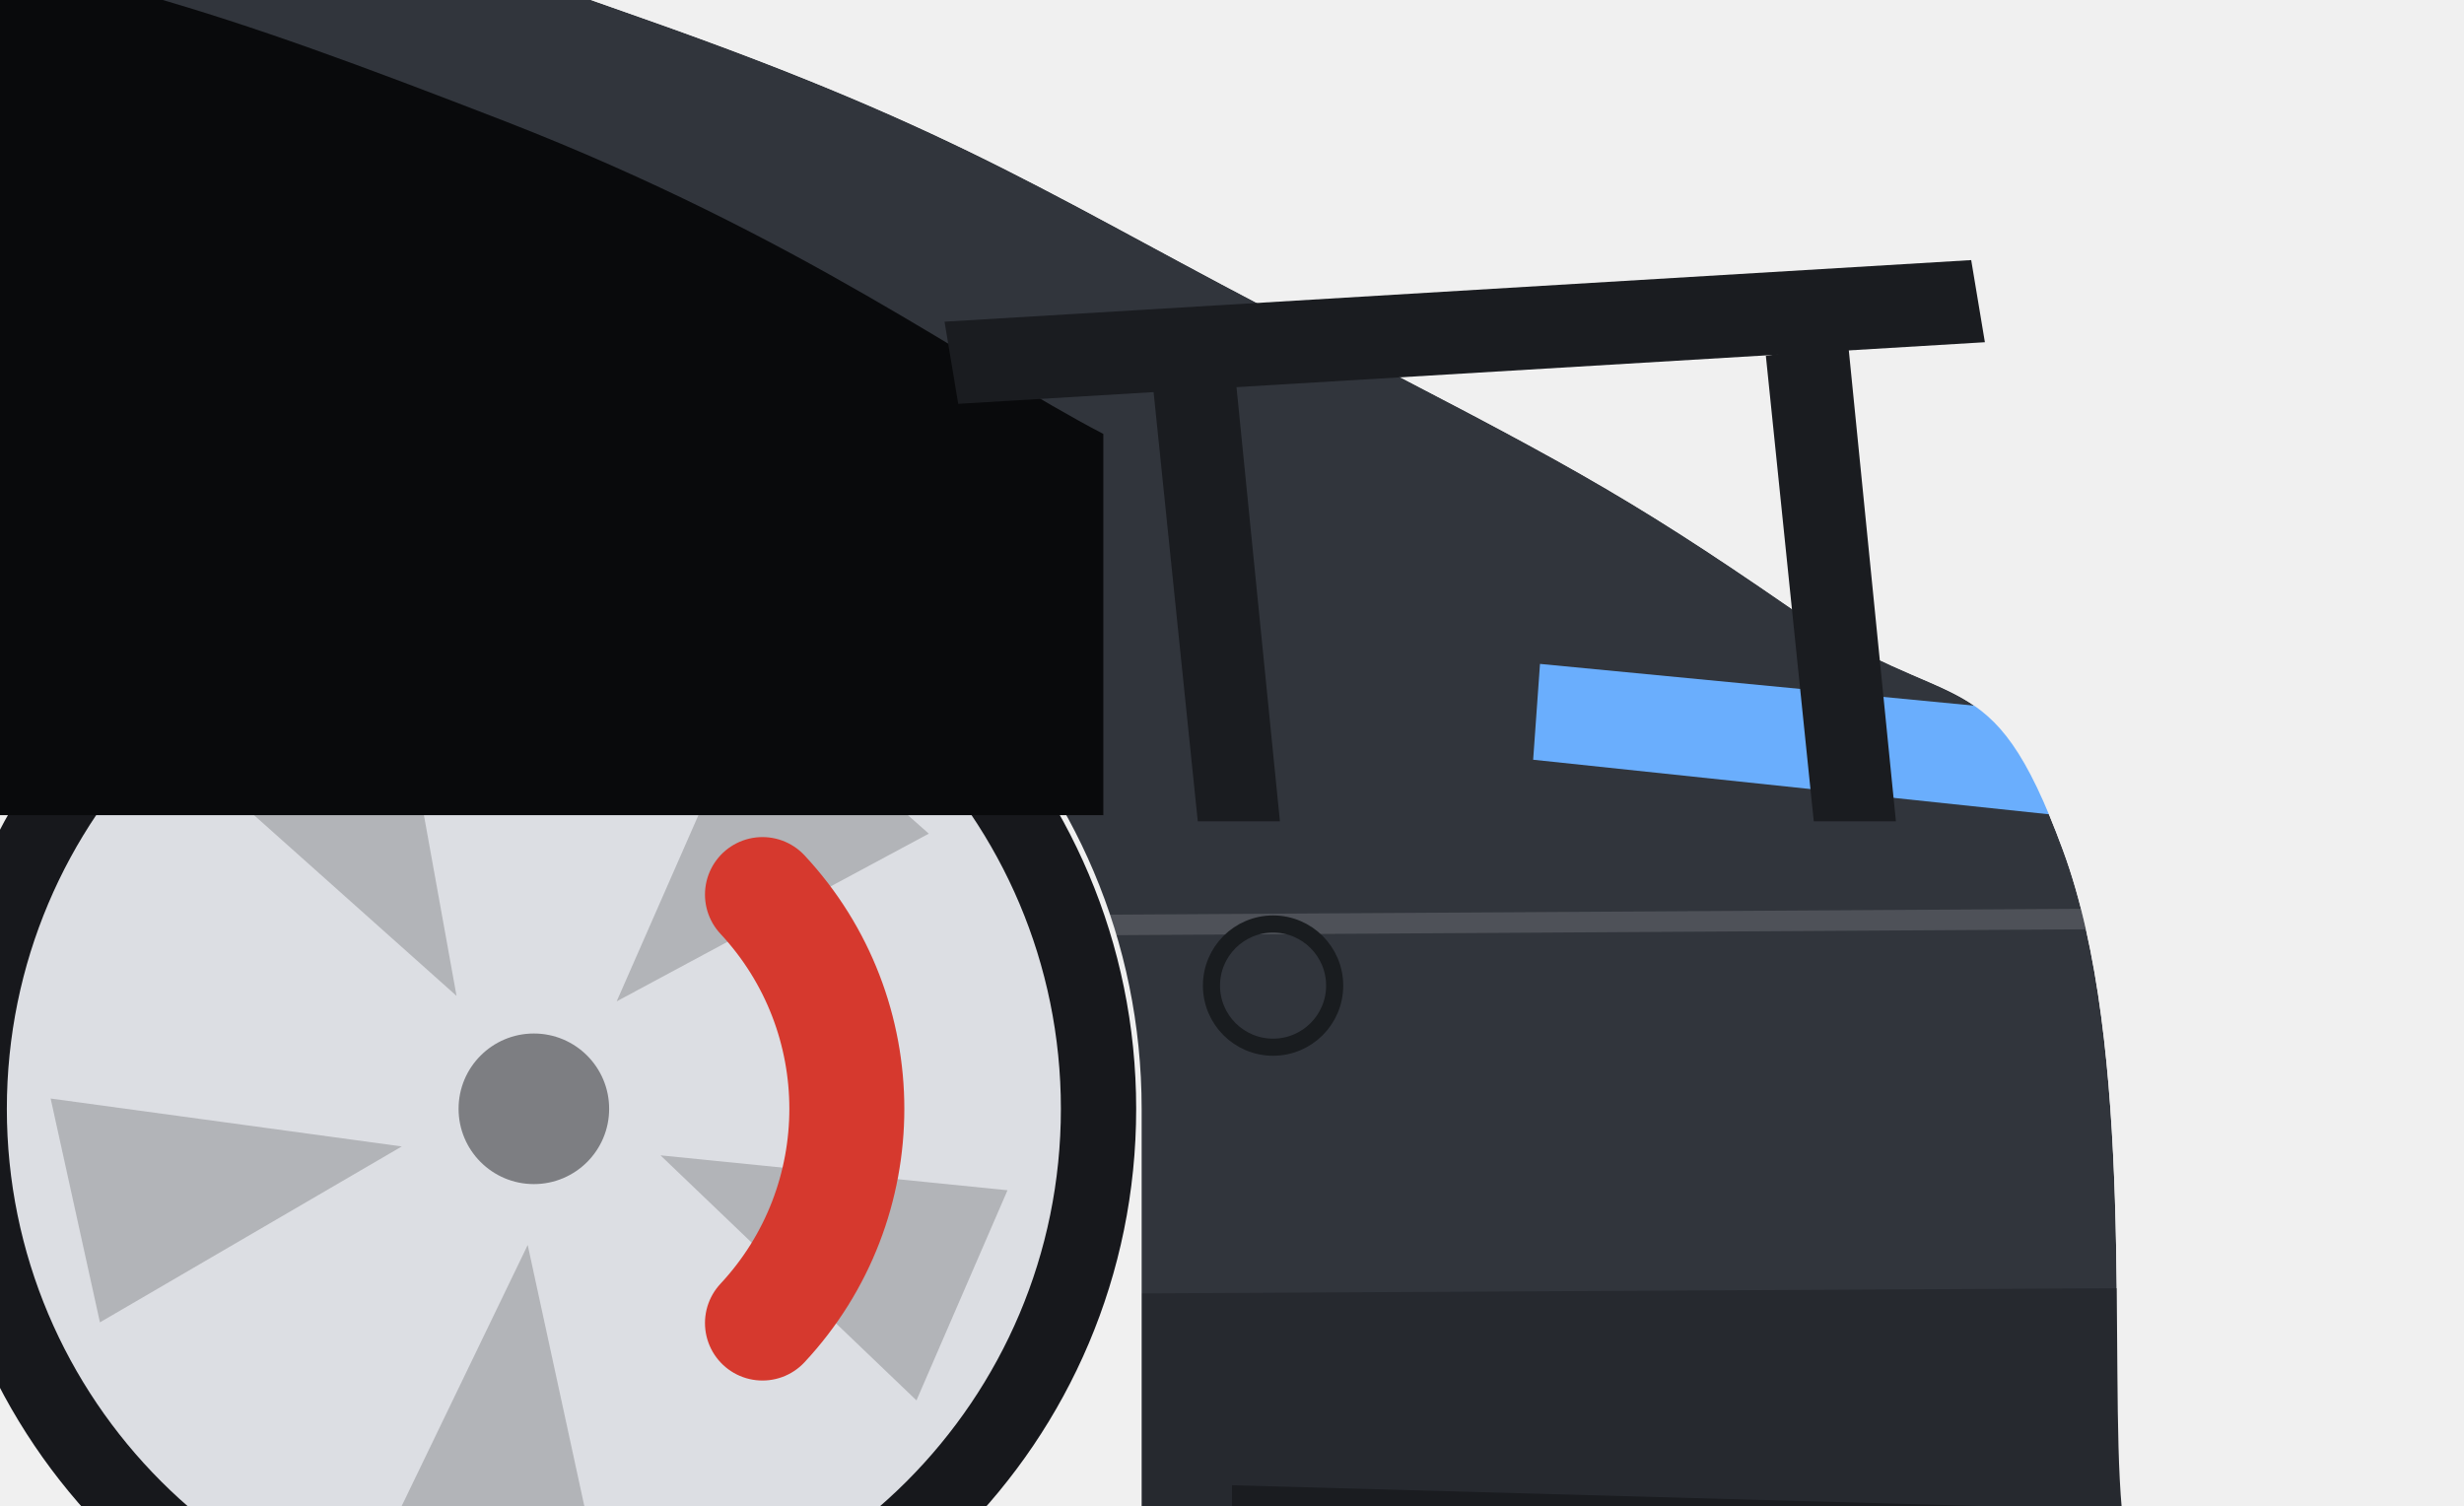
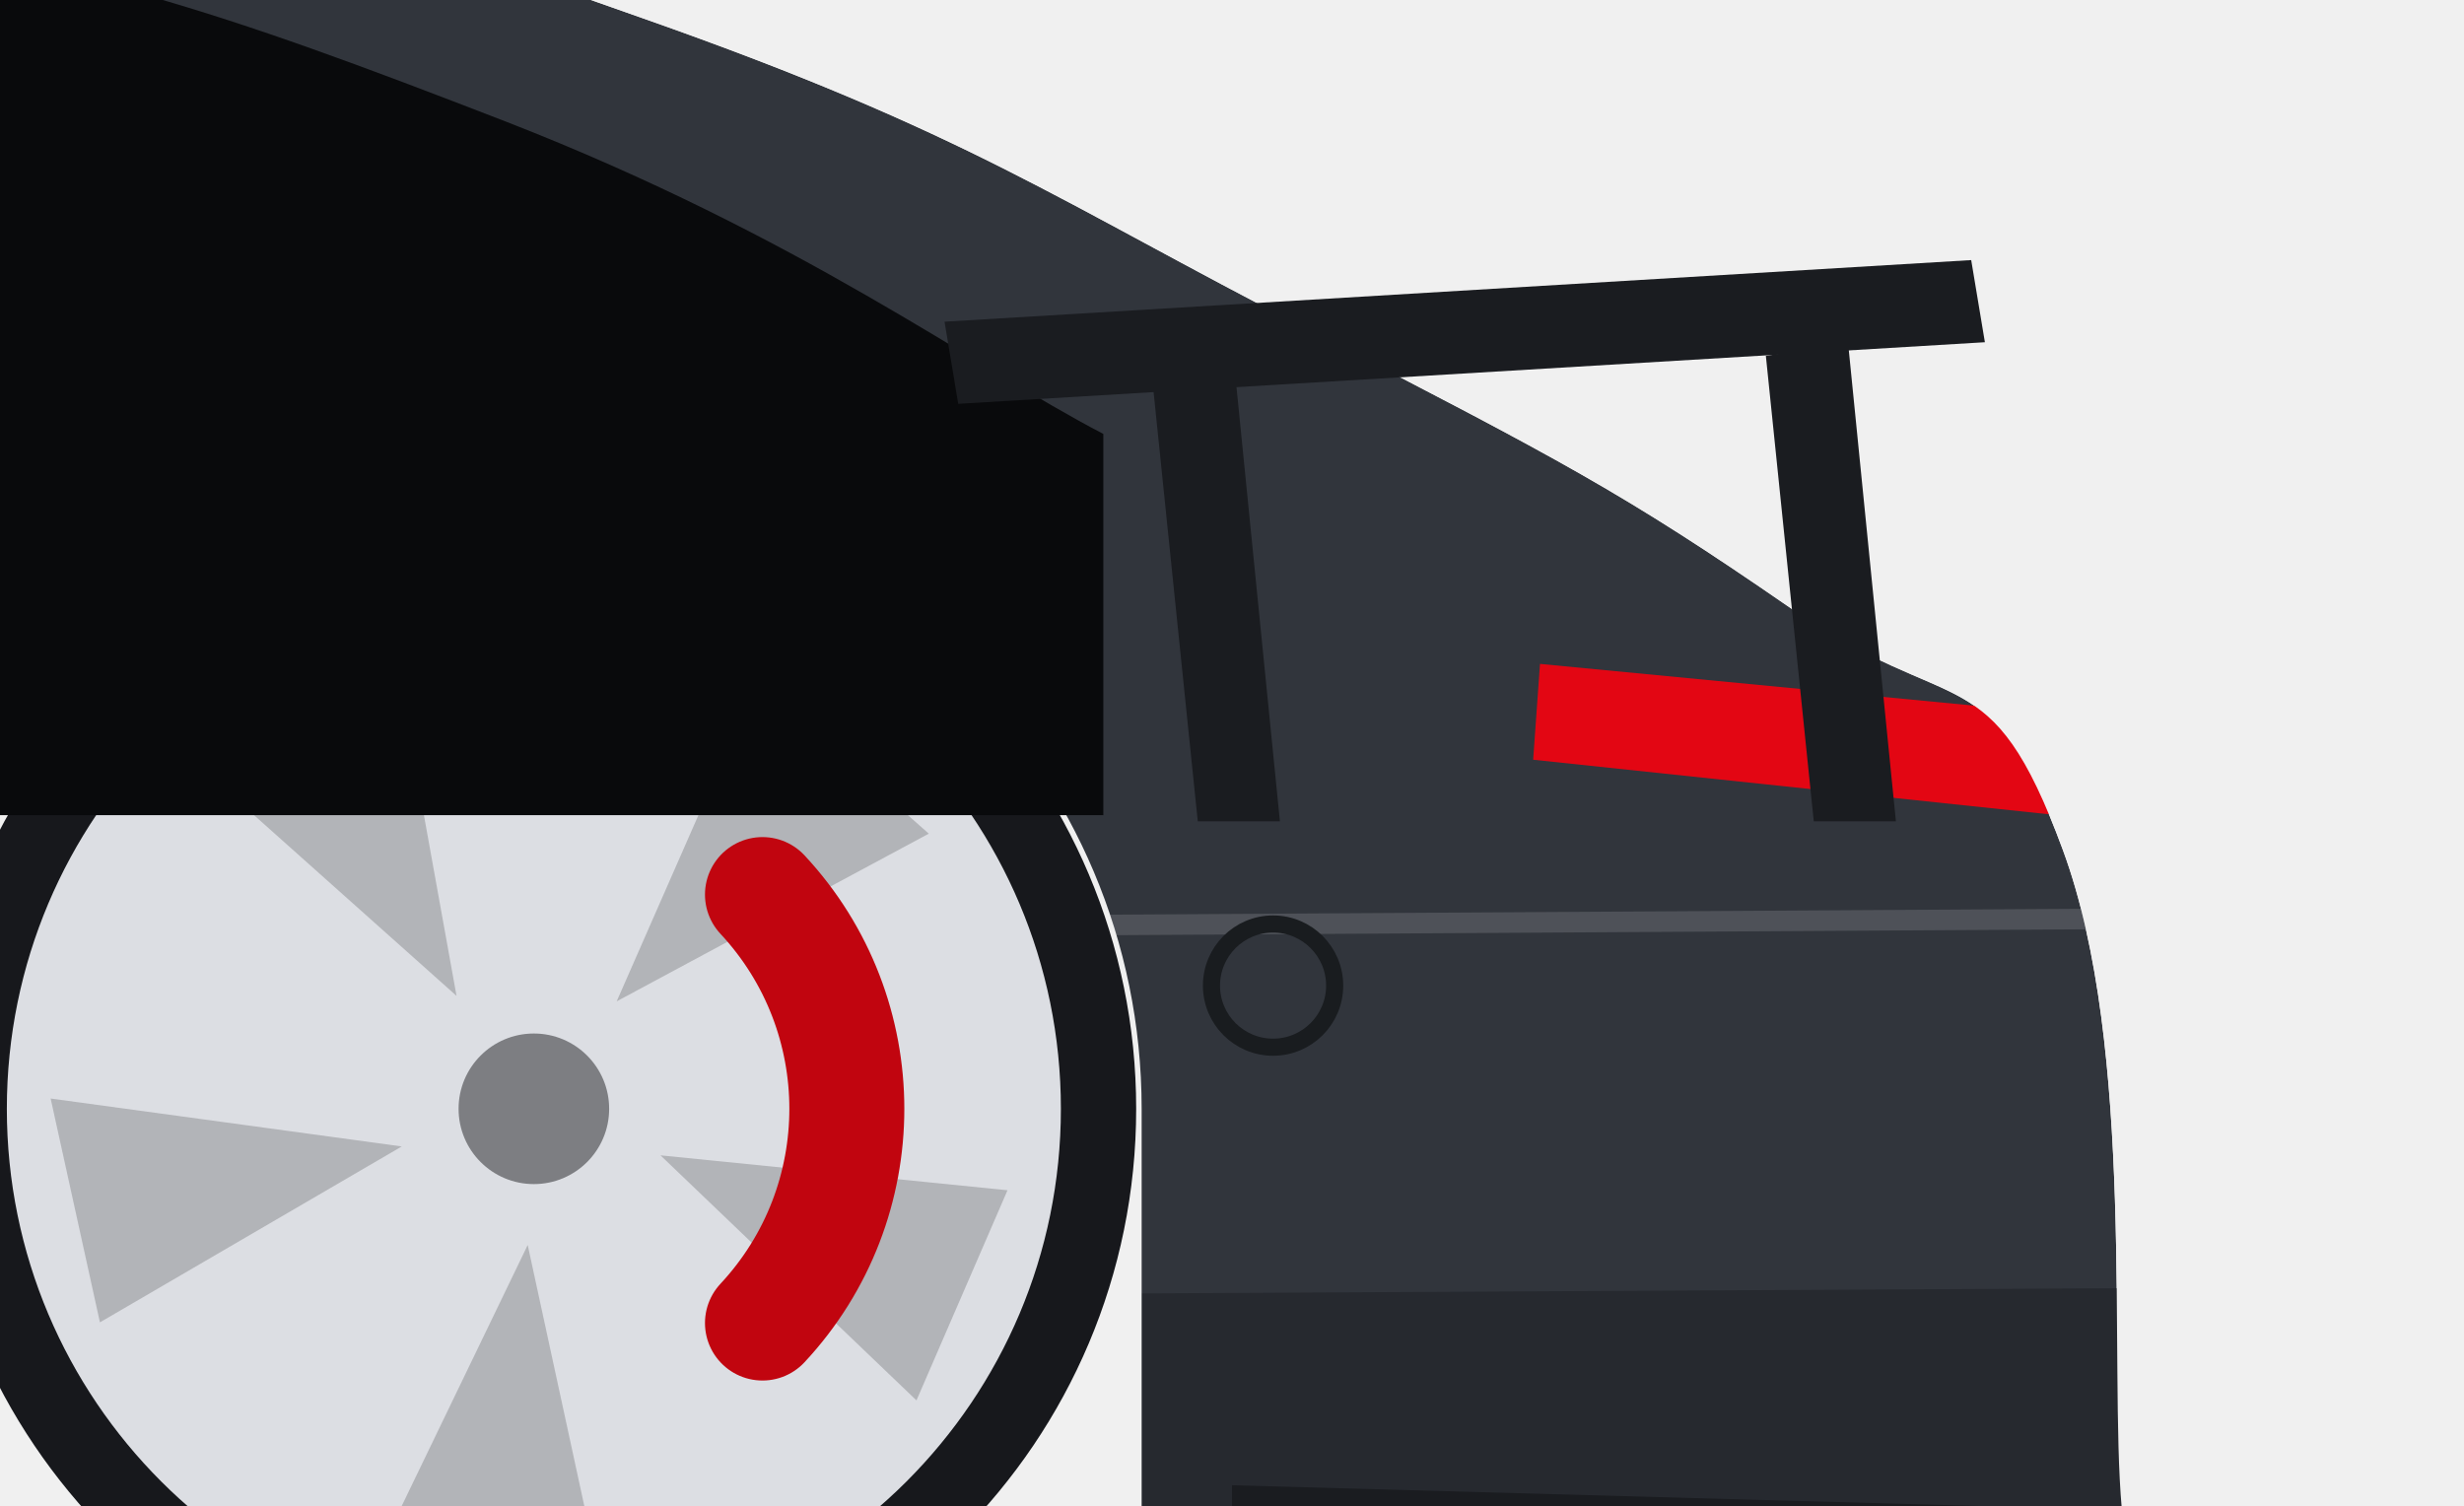
<svg xmlns="http://www.w3.org/2000/svg" viewBox="830 180 360 220" fill="none" role="img" aria-label="KREBS K1, Detail">
  <defs>
    <mask id="bck131353Csolid3" maskUnits="userSpaceOnUse" x="0" y="0" width="1200" height="500">
      <path d="M 60.0 400.4 C 60.0 381.5 52.9 343.3 60.0 314.3 C 67.1 285.4 65.1 281.6 92.4 268.7 C 119.7 255.9 133.1 261.1 184.2 256.1 C 235.3 251.1 275.9 250.4 324.6 246.0 C 373.3 241.5 370.2 248.1 405.6 235.8 C 441.0 223.6 449.4 207.5 485.5 190.2 C 521.6 173.0 525.6 166.8 569.8 157.3 C 614.0 147.9 634.6 148.3 686.4 147.2 C 738.2 146.1 752.9 144.5 805.2 152.3 C 857.5 160.1 876.5 165.9 924.0 182.7 C 971.5 199.4 984.4 209.3 1021.2 228.2 C 1058.0 247.2 1067.2 252.0 1091.4 268.7 C 1115.6 285.5 1120.7 275.2 1131.4 304.2 C 1142.1 333.2 1138.1 379.3 1140.0 400.4 L 60.0 400.4 Z" fill="#fff" />
      <path d=" M 165.4 430.4 L 165.4 342.0 A 89.0 89.0 0 0 1 343.4 342.0 L 343.4 430.4 Z M 818.8 430.4 L 818.8 342.0 A 89.0 89.0 0 0 1 996.8 342.0 L 996.8 430.4 Z" fill="#000" />
    </mask>
    <radialGradient id="shk131353Csolid3" cx=".5" cy=".5" r=".5">
      <stop offset="0" stop-color="#0B0B0C" stop-opacity=".28" />
      <stop offset=".7" stop-color="#0B0B0C" stop-opacity=".07" />
      <stop offset="1" stop-color="#0B0B0C" stop-opacity="0" />
    </radialGradient>
  </defs>
  <circle cx="254" cy="342" r="88" fill="#17181C" />
  <circle cx="254" cy="342" r="77" fill="#DCDEE3" />
  <path d="M 274.3 342.0 L 321.7 362.8 L 323.7 329.4 Z" fill="#0B0B0C" fill-opacity=".20" />
  <path d="M 260.6 360.9 L 255.4 412.4 L 287.8 404.0 Z" fill="#0B0B0C" fill-opacity=".20" />
  <path d="M 238.3 353.7 L 187.7 364.7 L 205.7 392.9 Z" fill="#0B0B0C" fill-opacity=".20" />
  <path d="M 238.3 330.3 L 212.2 285.6 L 190.9 311.4 Z" fill="#0B0B0C" fill-opacity=".20" />
  <path d="M 260.6 323.0 L 295.0 284.4 L 263.8 272.2 Z" fill="#0B0B0C" fill-opacity=".20" />
-   <path d="M 288.0 310.7 A 45.9 45.9 0 0 1 288.0 373.3" stroke="#D6392E" stroke-width="16.8" stroke-linecap="round" fill="none" />
+   <path d="M 288.0 310.7 A 45.9 45.9 0 0 1 288.0 373.3" stroke="#C1050F" stroke-width="16.8" stroke-linecap="round" fill="none" />
  <circle cx="254" cy="342" r="11" fill="#0B0B0C" fill-opacity=".45" />
  <circle cx="908" cy="342" r="88" fill="#17181C" />
  <circle cx="908" cy="342" r="77" fill="#DCDEE3" />
  <path d="M 926.5 348.8 L 963.9 384.6 L 977.2 353.9 Z" fill="#0B0B0C" fill-opacity=".20" />
  <path d="M 907.1 361.9 L 884.6 408.5 L 917.9 411.7 Z" fill="#0B0B0C" fill-opacity=".20" />
  <path d="M 888.7 347.5 L 837.4 340.5 L 844.6 373.2 Z" fill="#0B0B0C" fill-opacity=".20" />
  <path d="M 896.7 325.5 L 887.5 274.5 L 858.6 291.5 Z" fill="#0B0B0C" fill-opacity=".20" />
  <path d="M 920.1 326.3 L 965.7 301.8 L 940.6 279.6 Z" fill="#0B0B0C" fill-opacity=".20" />
-   <path d="M 941.4 310.7 A 45.9 45.9 0 0 1 941.4 373.3" stroke="#D6392E" stroke-width="16.8" stroke-linecap="round" fill="none" />
+   <path d="M 941.4 310.7 A 45.9 45.9 0 0 1 941.4 373.3" stroke="#C1050F" stroke-width="16.8" stroke-linecap="round" fill="none" />
  <circle cx="908" cy="342" r="11" fill="#0B0B0C" fill-opacity=".45" />
  <g mask="url(#bck131353Csolid3)">
    <path d="M 60.0 400.4 C 60.0 381.5 52.9 343.3 60.0 314.3 C 67.1 285.4 65.1 281.6 92.4 268.7 C 119.7 255.9 133.1 261.1 184.2 256.1 C 235.3 251.1 275.9 250.4 324.6 246.0 C 373.3 241.5 370.2 248.1 405.6 235.8 C 441.0 223.6 449.4 207.5 485.5 190.2 C 521.6 173.0 525.6 166.8 569.8 157.3 C 614.0 147.9 634.6 148.3 686.4 147.2 C 738.2 146.1 752.9 144.5 805.2 152.3 C 857.5 160.1 876.5 165.9 924.0 182.7 C 971.5 199.4 984.4 209.3 1021.2 228.2 C 1058.0 247.2 1067.2 252.0 1091.4 268.7 C 1115.6 285.5 1120.7 275.2 1131.4 304.2 C 1142.1 333.2 1138.1 379.3 1140.0 400.4 L 60.0 400.4 Z" fill="#31353C" />
    <path d="M 20 374.1 L 1180 368.0 L 1180 440.4 L 20 440.4 Z" fill="#26292F" />
    <path d="M 20 321 L 1180 314" stroke="#5E6167" stroke-width="3" stroke-opacity=".65" />
    <path d="M 433 299 L 438 420" stroke="#191C1F" stroke-width="2.4" stroke-opacity=".75" />
    <path d="M 713 299 L 718 420" stroke="#191C1F" stroke-width="2.4" stroke-opacity=".75" />
    <rect x="492" y="312" width="36" height="7" rx="3.5" fill="#191C1F" />
    <rect x="773" y="312" width="36" height="7" rx="3.5" fill="#191C1F" />
    <path d="M 33 287 l 92 -11 l 2 15 l -94 10 Z" fill="#F2F5FF" />
-     <path d="M 1055 277 l 104 10 l -1 15 l -104 -11 Z" fill="#6AAEFD" />
+     <path d="M 1055 277 l 104 10 l -1 15 l -104 -11 Z" fill="#E30613" />
    <circle cx="1016" cy="324" r="9" fill="none" stroke="#191C1F" stroke-width="2.5" />
  </g>
  <path d="M 435.6 251.0 C 451.0 241.0 473.8 222.7 505.5 205.4 C 537.2 188.2 540.0 182.0 579.8 172.5 C 619.6 163.1 639.0 163.5 686.4 162.4 C 733.8 161.3 747.3 159.7 795.2 167.5 C 843.1 175.3 860.9 181.1 904.0 197.8 C 947.1 214.6 972.0 233.4 991.2 243.4 L 991.2 299.1 L 435.6 299.1 Z" fill="#090A0C" />
  <path d="M 725 172 L 725 299" stroke="#31353C" stroke-width="11" />
  <path d="M 440 222 l -30 -4 l -3 15 l 32 4 Z" fill="#26292F" />
  <path d="M 345 395 L 817 395 L 813 409 L 349 409 Z" fill="#1A1C20" />
  <path d="M 44 399 L 161 395 L 157 410 L 38 411 Z" fill="#1A1C20" />
  <path d="M 1010 397 L 1154 401 L 1148 413 L 1010 413 Z" fill="#1A1C20" />
  <path d="M 1028 401 L 1033 412" stroke="#5A5C5E" stroke-width="3" />
  <path d="M 1054 401 L 1059 412" stroke="#5A5C5E" stroke-width="3" />
  <path d="M 1080 401 L 1085 412" stroke="#5A5C5E" stroke-width="3" />
  <path d="M 1106 401 L 1111 412" stroke="#5A5C5E" stroke-width="3" />
  <path d="M 968 227 L 1118 218 L 1120 230 L 970 239 Z" fill="#1A1C20" />
  <path d="M 998 232 L 1005 300 L 1017 300 L 1010 230 Z" fill="#1A1C20" />
  <path d="M 1088 232 L 1095 300 L 1107 300 L 1100 230 Z" fill="#1A1C20" />
</svg>
